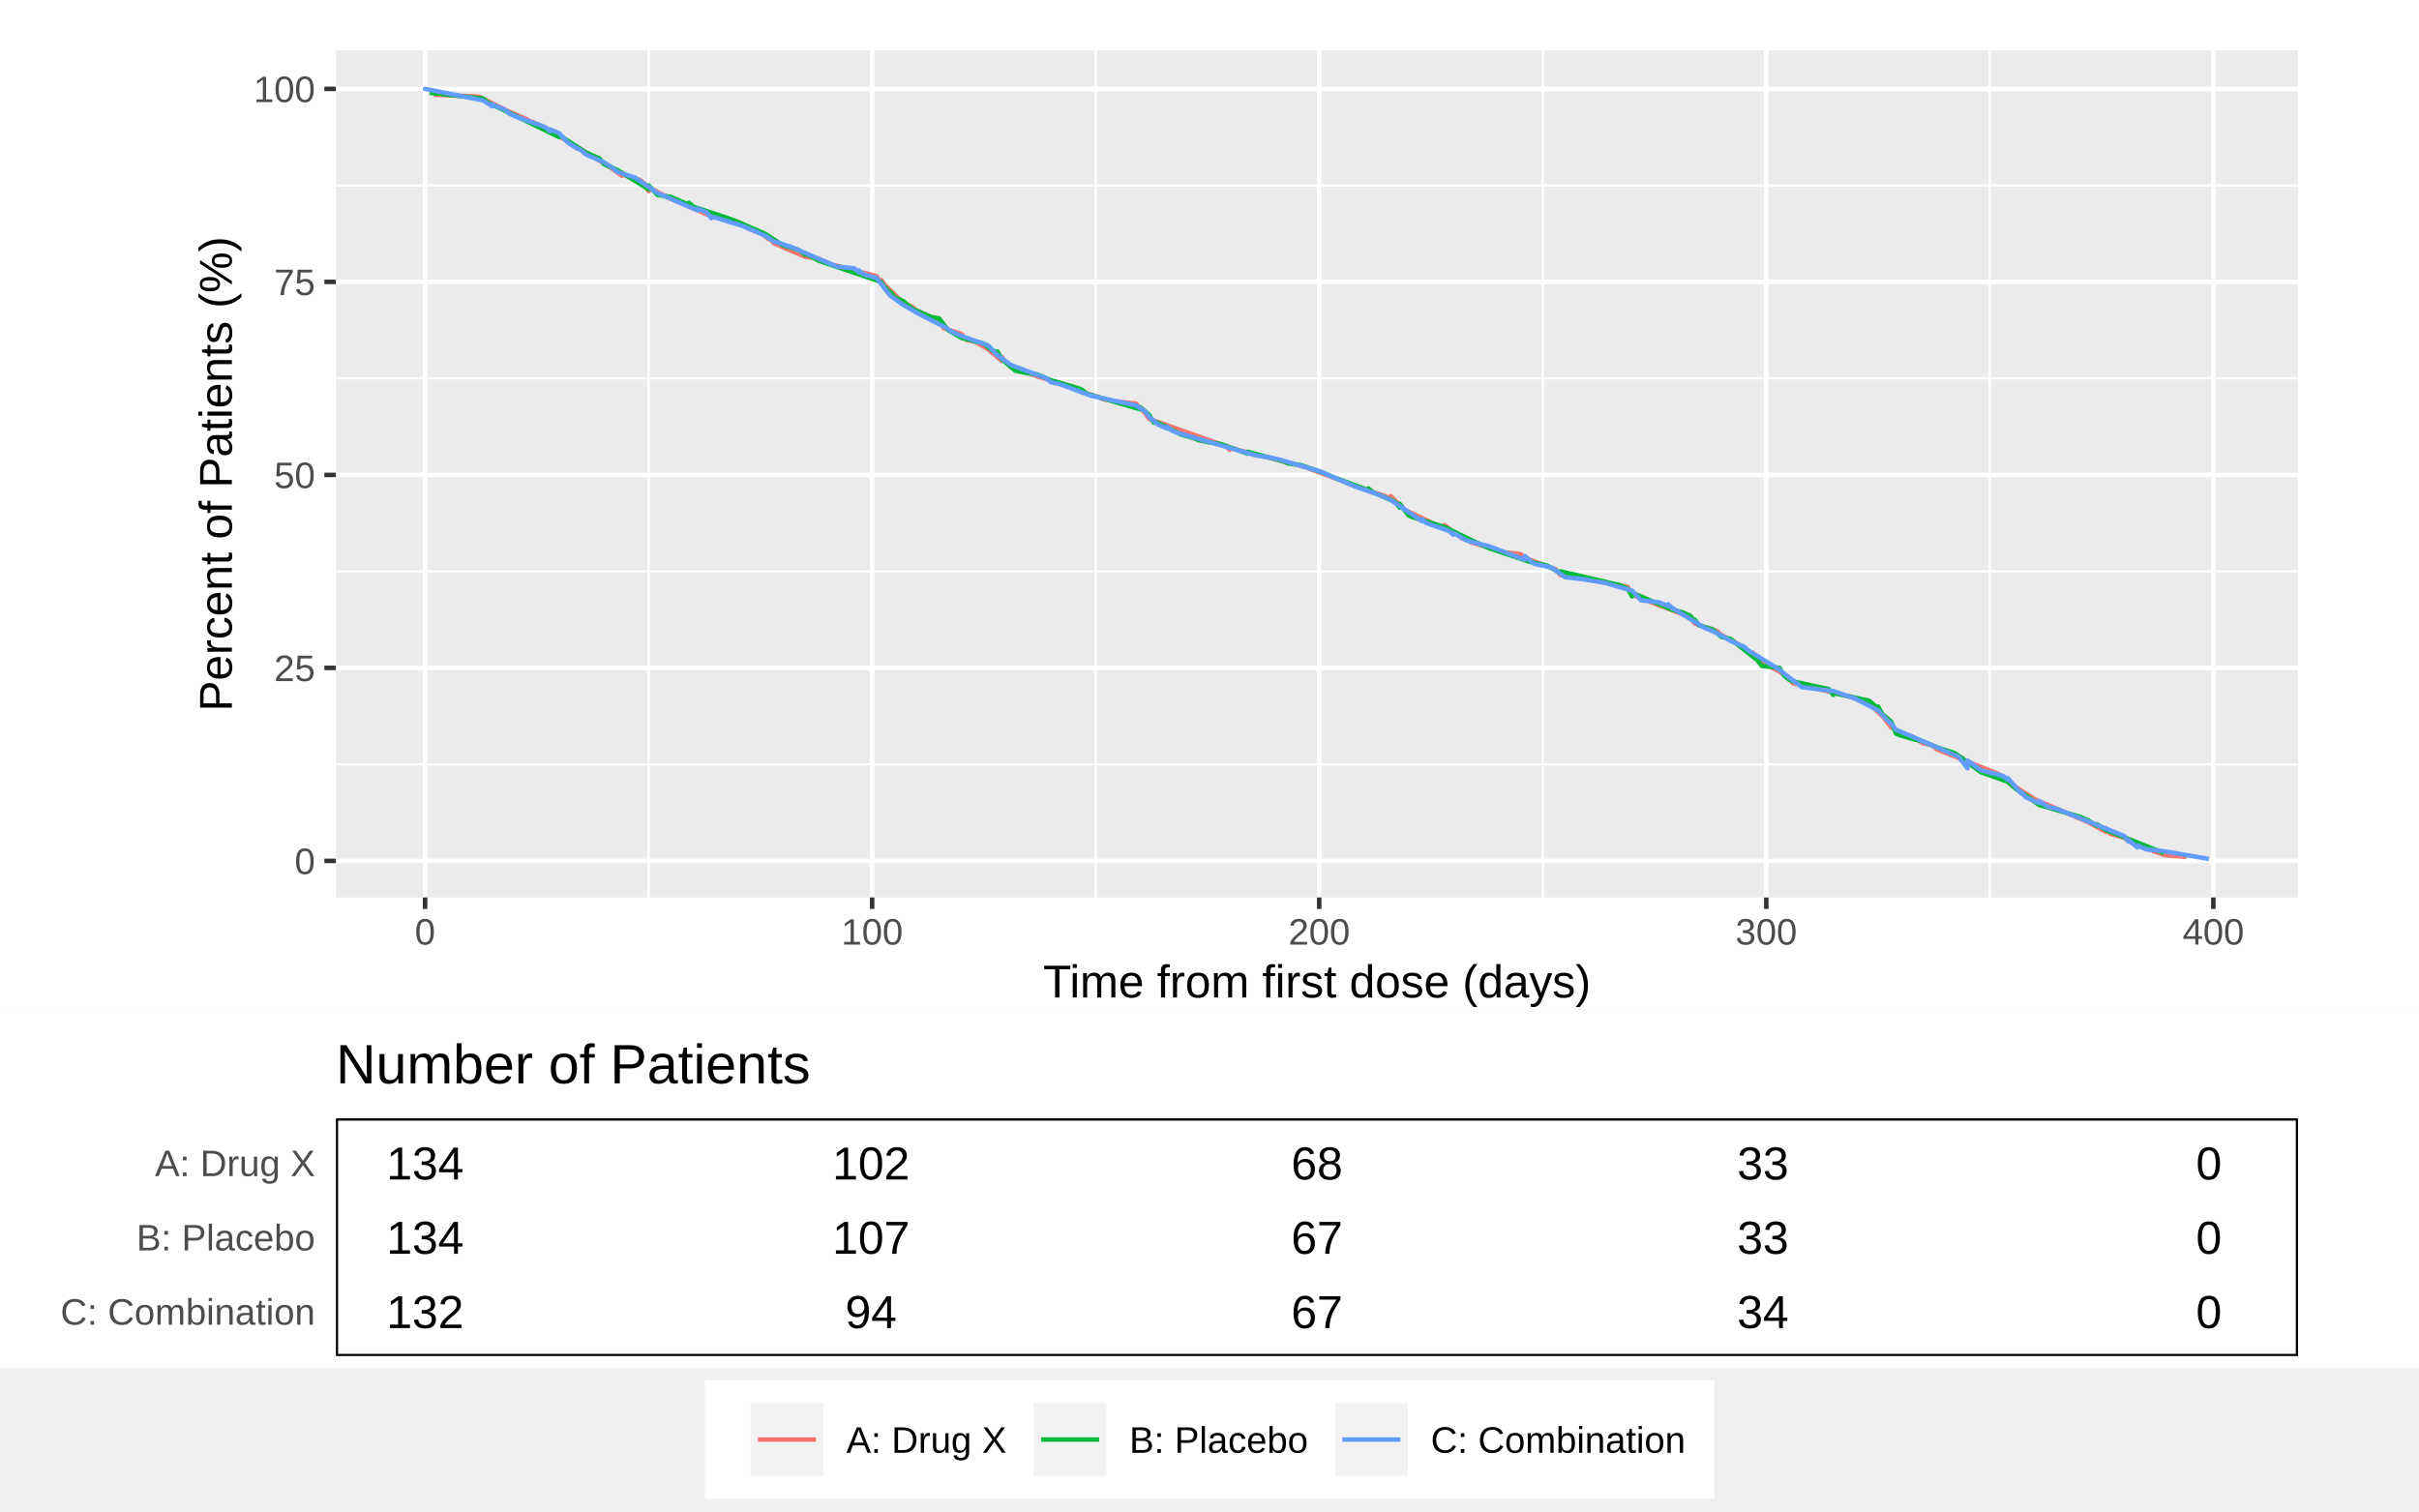
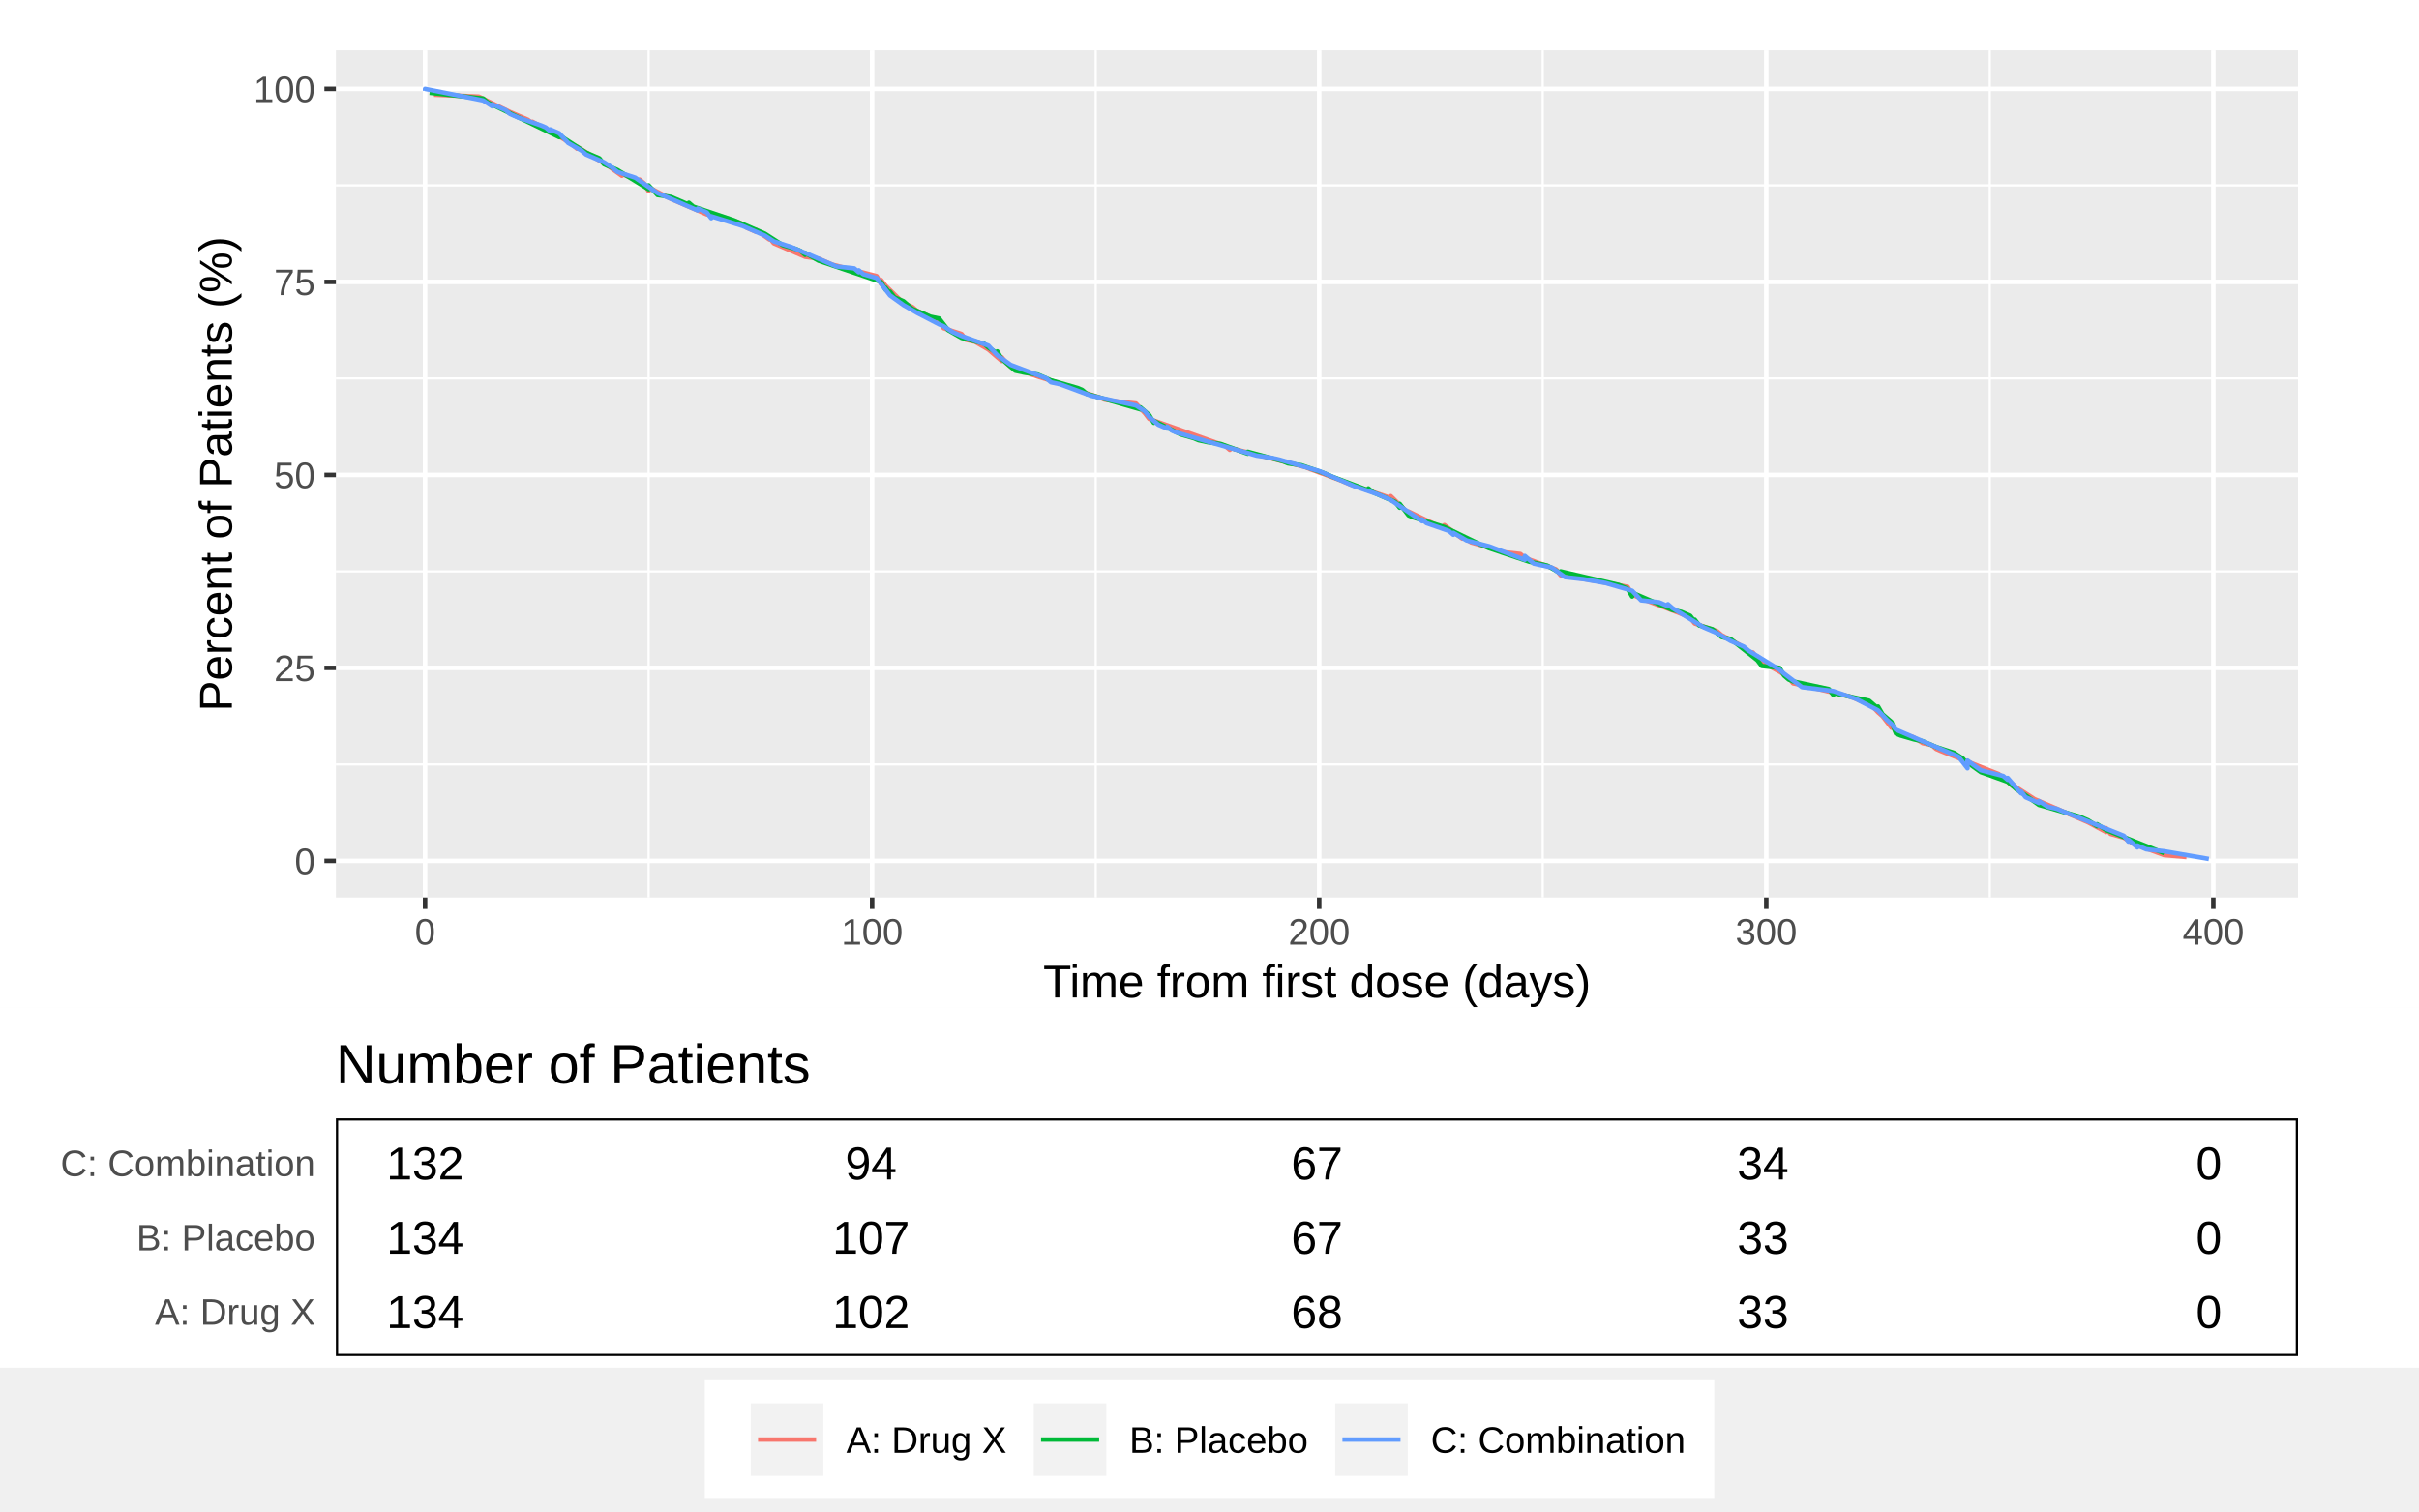
<svg xmlns="http://www.w3.org/2000/svg" class="svglite" width="576.00pt" height="360.00pt" viewBox="0 0 576.00 360.00">
  <defs>
    <style type="text/css">
    .svglite line, .svglite polyline, .svglite polygon, .svglite path, .svglite rect, .svglite circle {
      fill: none;
      stroke: #000000;
      stroke-linecap: round;
      stroke-linejoin: round;
      stroke-miterlimit: 10.00;
    }
    .svglite text {
      white-space: pre;
    }
  </style>
  </defs>
  <rect width="100%" height="100%" style="stroke: none; fill: none;" />
  <defs>
    <clipPath id="cpMC4wMHw1NzYuMDB8MC4wMHwzNjAuMDA=">
      <rect x="0.00" y="0.00" width="576.00" height="360.00" />
    </clipPath>
  </defs>
  <g clip-path="url(#cpMC4wMHw1NzYuMDB8MC4wMHwzNjAuMDA=)">
</g>
  <defs>
    <clipPath id="cpMC4wMHw1NzYuMDB8MC4wMHwyNDAuMDA=">
      <rect x="0.00" y="0.00" width="576.00" height="240.00" />
    </clipPath>
  </defs>
  <g clip-path="url(#cpMC4wMHw1NzYuMDB8MC4wMHwyNDAuMDA=)">
    <rect x="0.00" y="-0" width="576.00" height="240.00" style="stroke-width: 1.07; stroke: #FFFFFF; fill: #FFFFFF;" />
  </g>
  <g clip-path="url(#cpMC4wMHw1NzYuMDB8MC4wMHwzNjAuMDA=)">
</g>
  <defs>
    <clipPath id="cpNzkuOTh8NTQ3LjIwfDEyLjAwfDIxMy43NQ==">
      <rect x="79.98" y="12.00" width="467.22" height="201.75" />
    </clipPath>
  </defs>
  <g clip-path="url(#cpNzkuOTh8NTQ3LjIwfDEyLjAwfDIxMy43NQ==)">
    <rect x="79.98" y="12.00" width="467.22" height="201.75" style="stroke-width: 1.07; stroke: none; fill: #EBEBEB;" />
    <polyline points="79.98,182.06 547.20,182.06 " style="stroke-width: 0.53; stroke: #FFFFFF; stroke-linecap: butt;" />
    <polyline points="79.98,136.09 547.20,136.09 " style="stroke-width: 0.53; stroke: #FFFFFF; stroke-linecap: butt;" />
    <polyline points="79.98,90.12 547.20,90.12 " style="stroke-width: 0.53; stroke: #FFFFFF; stroke-linecap: butt;" />
    <polyline points="79.98,44.15 547.20,44.15 " style="stroke-width: 0.53; stroke: #FFFFFF; stroke-linecap: butt;" />
    <polyline points="154.45,213.75 154.45,12.00 " style="stroke-width: 0.53; stroke: #FFFFFF; stroke-linecap: butt;" />
    <polyline points="260.90,213.75 260.90,12.00 " style="stroke-width: 0.53; stroke: #FFFFFF; stroke-linecap: butt;" />
    <polyline points="367.35,213.75 367.35,12.00 " style="stroke-width: 0.53; stroke: #FFFFFF; stroke-linecap: butt;" />
    <polyline points="473.80,213.75 473.80,12.00 " style="stroke-width: 0.53; stroke: #FFFFFF; stroke-linecap: butt;" />
    <polyline points="79.98,205.04 547.20,205.04 " style="stroke-width: 1.07; stroke: #FFFFFF; stroke-linecap: butt;" />
    <polyline points="79.98,159.07 547.20,159.07 " style="stroke-width: 1.07; stroke: #FFFFFF; stroke-linecap: butt;" />
    <polyline points="79.98,113.11 547.20,113.11 " style="stroke-width: 1.07; stroke: #FFFFFF; stroke-linecap: butt;" />
    <polyline points="79.98,67.14 547.20,67.14 " style="stroke-width: 1.07; stroke: #FFFFFF; stroke-linecap: butt;" />
    <polyline points="79.98,21.17 547.20,21.17 " style="stroke-width: 1.07; stroke: #FFFFFF; stroke-linecap: butt;" />
    <polyline points="101.22,213.75 101.22,12.00 " style="stroke-width: 1.07; stroke: #FFFFFF; stroke-linecap: butt;" />
    <polyline points="207.67,213.75 207.67,12.00 " style="stroke-width: 1.07; stroke: #FFFFFF; stroke-linecap: butt;" />
    <polyline points="314.12,213.75 314.12,12.00 " style="stroke-width: 1.07; stroke: #FFFFFF; stroke-linecap: butt;" />
    <polyline points="420.58,213.75 420.58,12.00 " style="stroke-width: 1.07; stroke: #FFFFFF; stroke-linecap: butt;" />
    <polyline points="527.03,213.75 527.03,12.00 " style="stroke-width: 1.07; stroke: #FFFFFF; stroke-linecap: butt;" />
    <polyline points="103.35,22.55 114.00,23.01 121.45,26.69 125.71,28.53 126.77,29.44 126.77,28.99 134.22,33.12 136.35,34.50 137.41,35.42 137.41,34.96 144.87,39.56 148.06,41.86 148.06,41.40 152.32,43.24 152.32,42.78 153.38,43.69 154.45,45.53 154.45,44.61 159.77,47.37 168.29,51.05 175.74,52.89 176.80,53.35 177.87,54.27 180.00,55.19 180.00,54.73 183.19,57.03 183.19,56.57 184.25,57.94 191.71,61.16 194.90,61.62 197.03,62.54 198.09,63.00 208.74,65.76 209.80,67.60 209.80,66.68 210.87,68.06 215.12,72.19 217.25,73.11 218.32,74.03 220.45,74.95 223.64,76.79 223.64,76.33 224.71,78.17 228.96,79.55 230.03,80.93 232.16,81.39 235.35,83.23 238.54,85.98 238.54,85.07 239.61,86.44 240.67,87.36 241.74,87.82 247.06,89.66 254.51,91.96 257.71,93.34 261.96,94.72 263.03,95.18 266.22,95.64 270.48,96.10 272.61,98.40 273.67,99.78 291.77,106.21 292.83,107.13 292.83,106.67 310.93,111.27 312.00,111.73 319.45,114.48 320.51,114.94 321.58,115.40 331.16,118.62 331.16,118.16 335.41,122.30 335.41,121.84 343.93,125.98 343.93,125.06 348.19,128.28 348.19,127.82 350.32,129.19 356.71,131.03 357.77,131.49 362.03,131.95 363.09,132.87 370.54,135.63 371.61,137.01 380.12,138.39 387.58,139.77 388.64,141.61 390.77,142.53 400.35,146.20 402.48,147.12 403.54,148.50 408.87,150.34 409.93,151.26 414.19,153.56 415.25,154.48 417.38,155.86 417.38,155.40 418.45,156.78 418.45,156.32 419.51,158.15 419.51,157.69 423.77,159.99 425.90,161.37 426.96,162.75 429.09,163.21 440.80,165.97 445.06,167.81 445.06,167.35 447.19,169.65 448.25,170.57 450.38,173.32 450.38,172.86 451.45,174.24 455.70,175.62 457.83,177.00 459.96,177.46 461.03,178.38 462.09,178.84 475.93,184.36 479.12,187.11 479.12,186.65 480.19,187.57 484.45,190.33 491.90,193.55 492.96,194.01 495.09,194.93 497.22,195.85 501.48,198.15 501.48,197.23 502.54,198.61 505.74,199.52 507.87,200.90 515.32,203.66 520.64,204.12 " style="stroke-width: 1.07; stroke: #F8766D; stroke-linecap: butt;" />
    <polyline points="102.29,22.09 115.06,23.47 116.12,24.39 133.16,32.66 133.16,32.20 135.29,33.58 139.54,36.34 141.67,37.26 142.74,37.72 143.80,39.10 147.00,40.48 154.45,45.07 154.45,44.15 156.58,46.45 159.77,46.91 161.90,47.83 164.03,48.75 164.03,48.29 165.09,49.21 174.67,52.43 182.12,55.65 186.38,58.40 189.58,59.32 190.64,59.78 191.71,60.70 191.71,60.24 194.90,62.08 209.80,67.14 210.87,68.98 210.87,68.52 211.93,69.90 211.93,69.44 213.00,70.82 214.06,71.28 215.12,71.73 217.25,73.57 221.51,75.41 223.64,75.87 225.77,78.63 228.96,80.47 234.29,81.85 235.35,82.77 237.48,84.15 237.48,83.69 238.54,85.53 241.74,88.28 243.87,88.74 247.06,89.20 250.25,90.58 256.64,92.42 257.71,92.88 258.77,93.80 271.54,97.48 271.54,97.02 273.67,98.86 274.74,100.69 274.74,100.23 281.12,103.45 284.32,104.37 285.38,104.83 287.51,105.29 290.71,105.75 297.09,108.05 297.09,107.59 305.61,109.89 306.67,110.35 309.87,110.81 315.19,112.65 317.32,113.57 325.83,116.78 325.83,116.32 326.90,117.24 332.22,119.54 333.29,120.92 333.29,120.46 333.29,120.00 334.35,121.38 335.41,122.76 336.48,123.22 343.93,125.52 352.45,129.65 354.58,130.57 364.16,133.79 368.41,134.71 371.61,136.55 371.61,136.09 385.45,139.31 387.58,140.23 388.64,142.07 388.64,141.15 398.22,145.28 400.35,145.74 402.48,146.66 403.54,148.04 403.54,147.58 404.61,148.96 407.80,149.88 409.93,151.72 412.06,152.18 418.45,157.23 419.51,158.61 423.77,159.07 424.83,160.91 425.90,161.83 426.96,162.29 435.48,164.13 436.54,165.51 436.54,165.05 445.06,166.89 447.19,168.73 447.19,168.27 448.25,170.11 449.32,171.03 450.38,171.94 451.45,174.70 452.51,175.16 455.70,176.08 457.83,176.54 461.03,177.92 465.29,179.30 467.41,180.68 468.48,182.06 468.48,181.60 471.67,183.90 478.06,186.19 480.19,188.03 482.32,189.41 485.51,191.71 495.09,194.47 497.22,195.39 499.35,196.77 499.35,196.31 501.48,197.69 515.32,203.20 " style="stroke-width: 1.07; stroke: #00BA38; stroke-linecap: butt;" />
    <polyline points="101.22,21.63 101.22,21.17 115.06,23.93 117.19,25.31 117.19,24.85 119.32,25.77 120.38,26.23 121.45,27.15 122.51,27.61 123.58,28.07 128.90,29.90 129.96,30.36 131.03,31.28 131.03,30.82 133.16,31.74 135.29,34.04 138.48,35.88 139.54,36.80 142.74,38.18 143.80,38.64 145.93,40.02 147.00,40.94 151.25,42.32 156.58,45.99 166.16,50.13 166.16,49.67 168.29,50.59 169.35,51.97 169.35,51.51 176.80,53.81 182.12,56.11 184.25,57.48 188.51,58.86 199.16,63.46 203.41,63.92 204.48,64.84 204.48,64.38 205.54,65.30 208.74,66.22 211.93,70.36 215.12,72.65 218.32,74.49 223.64,77.25 224.71,77.71 226.83,79.09 228.96,80.01 235.35,82.31 237.48,84.61 240.67,86.90 249.19,90.12 250.25,91.04 252.38,91.50 259.83,94.26 270.48,96.56 272.61,97.94 273.67,99.32 275.80,101.15 277.93,102.07 277.93,101.61 279.00,102.53 280.06,102.99 283.25,103.91 299.22,108.51 302.41,108.97 304.54,109.43 314.12,112.19 316.25,113.11 318.38,114.03 322.64,115.86 327.96,117.70 331.16,119.08 338.61,124.14 338.61,123.68 339.67,124.60 345.00,126.44 346.06,127.36 346.06,126.90 349.25,128.73 354.58,130.11 363.09,133.33 363.09,132.41 365.22,134.25 369.48,135.17 372.67,137.47 376.93,137.93 382.25,138.85 388.64,140.69 390.77,142.98 395.03,143.44 397.16,144.36 397.16,143.90 398.22,144.82 405.67,149.42 408.87,150.80 412.06,152.64 413.12,153.10 415.25,154.02 416.32,154.94 423.77,159.53 424.83,160.45 429.09,163.67 436.54,164.59 441.87,166.43 447.19,169.19 449.32,171.48 450.38,172.40 451.45,173.78 465.29,179.76 466.35,180.22 468.48,182.98 468.48,182.52 468.48,181.14 471.67,183.44 477.00,184.82 478.06,185.73 478.06,185.28 481.25,188.95 481.25,188.49 482.32,189.87 485.51,191.25 485.51,190.79 487.64,192.17 489.77,192.63 490.83,193.09 505.74,199.07 506.80,200.44 506.80,199.98 508.93,201.82 508.93,201.36 511.06,202.28 515.32,202.74 525.96,204.58 " style="stroke-width: 1.07; stroke: #619CFF; stroke-linecap: butt;" />
  </g>
  <g clip-path="url(#cpMC4wMHw1NzYuMDB8MC4wMHwzNjAuMDA=)">
    <text x="75.05" y="208.19" text-anchor="end" style="font-size: 8.80px;fill: #4D4D4D; font-family: &quot;Arial&quot;;" textLength="4.90px" lengthAdjust="spacingAndGlyphs">0</text>
    <text x="75.05" y="162.22" text-anchor="end" style="font-size: 8.80px;fill: #4D4D4D; font-family: &quot;Arial&quot;;" textLength="9.79px" lengthAdjust="spacingAndGlyphs">25</text>
    <text x="75.05" y="116.26" text-anchor="end" style="font-size: 8.80px;fill: #4D4D4D; font-family: &quot;Arial&quot;;" textLength="9.79px" lengthAdjust="spacingAndGlyphs">50</text>
    <text x="75.05" y="70.29" text-anchor="end" style="font-size: 8.80px;fill: #4D4D4D; font-family: &quot;Arial&quot;;" textLength="9.79px" lengthAdjust="spacingAndGlyphs">75</text>
    <text x="75.05" y="24.32" text-anchor="end" style="font-size: 8.80px;fill: #4D4D4D; font-family: &quot;Arial&quot;;" textLength="14.69px" lengthAdjust="spacingAndGlyphs">100</text>
    <polyline points="77.24,205.04 79.98,205.04 " style="stroke-width: 1.07; stroke: #333333; stroke-linecap: butt;" />
    <polyline points="77.24,159.07 79.98,159.07 " style="stroke-width: 1.07; stroke: #333333; stroke-linecap: butt;" />
    <polyline points="77.24,113.11 79.98,113.11 " style="stroke-width: 1.07; stroke: #333333; stroke-linecap: butt;" />
    <polyline points="77.24,67.14 79.98,67.14 " style="stroke-width: 1.07; stroke: #333333; stroke-linecap: butt;" />
    <polyline points="77.24,21.17 79.98,21.17 " style="stroke-width: 1.07; stroke: #333333; stroke-linecap: butt;" />
    <polyline points="101.22,216.49 101.22,213.75 " style="stroke-width: 1.07; stroke: #333333; stroke-linecap: butt;" />
    <polyline points="207.67,216.49 207.67,213.75 " style="stroke-width: 1.07; stroke: #333333; stroke-linecap: butt;" />
    <polyline points="314.12,216.49 314.12,213.75 " style="stroke-width: 1.07; stroke: #333333; stroke-linecap: butt;" />
    <polyline points="420.58,216.49 420.58,213.75 " style="stroke-width: 1.07; stroke: #333333; stroke-linecap: butt;" />
    <polyline points="527.03,216.49 527.03,213.75 " style="stroke-width: 1.07; stroke: #333333; stroke-linecap: butt;" />
    <text x="101.22" y="224.98" text-anchor="middle" style="font-size: 8.80px;fill: #4D4D4D; font-family: &quot;Arial&quot;;" textLength="4.90px" lengthAdjust="spacingAndGlyphs">0</text>
    <text x="207.67" y="224.98" text-anchor="middle" style="font-size: 8.80px;fill: #4D4D4D; font-family: &quot;Arial&quot;;" textLength="14.69px" lengthAdjust="spacingAndGlyphs">100</text>
    <text x="314.12" y="224.98" text-anchor="middle" style="font-size: 8.80px;fill: #4D4D4D; font-family: &quot;Arial&quot;;" textLength="14.69px" lengthAdjust="spacingAndGlyphs">200</text>
    <text x="420.58" y="224.98" text-anchor="middle" style="font-size: 8.80px;fill: #4D4D4D; font-family: &quot;Arial&quot;;" textLength="14.69px" lengthAdjust="spacingAndGlyphs">300</text>
    <text x="527.03" y="224.98" text-anchor="middle" style="font-size: 8.80px;fill: #4D4D4D; font-family: &quot;Arial&quot;;" textLength="14.69px" lengthAdjust="spacingAndGlyphs">400</text>
    <text x="313.59" y="237.58" text-anchor="middle" style="font-size: 11.00px; font-family: &quot;Arial&quot;;" textLength="130.44px" lengthAdjust="spacingAndGlyphs">Time from first dose (days)</text>
    <text transform="translate(55.21,112.88) rotate(-90)" text-anchor="middle" style="font-size: 11.00px; font-family: &quot;Arial&quot;;" textLength="113.16px" lengthAdjust="spacingAndGlyphs">Percent of Patients (%)</text>
  </g>
  <defs>
    <clipPath id="cpMC4wMHw1NzYuMDB8MjQwLjAwfDMyNS43MQ==">
      <rect x="0.00" y="240.00" width="576.00" height="85.71" />
    </clipPath>
  </defs>
  <g clip-path="url(#cpMC4wMHw1NzYuMDB8MjQwLjAwfDMyNS43MQ==)">
    <rect x="0.00" y="240.00" width="576.00" height="85.71" style="stroke-width: 1.07; stroke: #FFFFFF; fill: #FFFFFF;" />
  </g>
  <g clip-path="url(#cpMC4wMHw1NzYuMDB8MC4wMHwzNjAuMDA=)">
</g>
  <defs>
    <clipPath id="cpNzkuOTh8NTQ3LjIwfDI2Ni4zNnwzMjIuOTc=">
      <rect x="79.98" y="266.36" width="467.22" height="56.62" />
    </clipPath>
  </defs>
  <g clip-path="url(#cpNzkuOTh8NTQ3LjIwfDI2Ni4zNnwzMjIuOTc=)">
    <polyline points="154.31,322.97 154.31,266.36 " style="stroke-width: 0.53; stroke: #FFFFFF; stroke-linecap: butt;" />
    <polyline points="260.50,322.97 260.50,266.36 " style="stroke-width: 0.53; stroke: #FFFFFF; stroke-linecap: butt;" />
    <polyline points="366.68,322.97 366.68,266.36 " style="stroke-width: 0.53; stroke: #FFFFFF; stroke-linecap: butt;" />
    <polyline points="472.87,322.97 472.87,266.36 " style="stroke-width: 0.53; stroke: #FFFFFF; stroke-linecap: butt;" />
    <polyline points="79.98,312.36 547.20,312.36 " style="stroke-width: 1.07; stroke: #FFFFFF; stroke-linecap: butt;" />
    <polyline points="79.98,294.67 547.20,294.67 " style="stroke-width: 1.07; stroke: #FFFFFF; stroke-linecap: butt;" />
    <polyline points="79.98,276.97 547.20,276.97 " style="stroke-width: 1.07; stroke: #FFFFFF; stroke-linecap: butt;" />
    <polyline points="101.22,322.97 101.22,266.36 " style="stroke-width: 1.07; stroke: #FFFFFF; stroke-linecap: butt;" />
    <polyline points="207.41,322.97 207.41,266.36 " style="stroke-width: 1.07; stroke: #FFFFFF; stroke-linecap: butt;" />
    <polyline points="313.59,322.97 313.59,266.36 " style="stroke-width: 1.07; stroke: #FFFFFF; stroke-linecap: butt;" />
    <polyline points="419.78,322.97 419.78,266.36 " style="stroke-width: 1.07; stroke: #FFFFFF; stroke-linecap: butt;" />
    <polyline points="525.96,322.97 525.96,266.36 " style="stroke-width: 1.07; stroke: #FFFFFF; stroke-linecap: butt;" />
-     <text x="101.22" y="316.31" text-anchor="middle" style="font-size: 11.04px; font-family: &quot;Arial&quot;;" textLength="18.40px" lengthAdjust="spacingAndGlyphs">132</text>
-     <text x="207.41" y="316.31" text-anchor="middle" style="font-size: 11.04px; font-family: &quot;Arial&quot;;" textLength="12.27px" lengthAdjust="spacingAndGlyphs">94</text>
-     <text x="313.59" y="316.31" text-anchor="middle" style="font-size: 11.04px; font-family: &quot;Arial&quot;;" textLength="12.27px" lengthAdjust="spacingAndGlyphs">67</text>
-     <text x="419.78" y="316.31" text-anchor="middle" style="font-size: 11.04px; font-family: &quot;Arial&quot;;" textLength="12.27px" lengthAdjust="spacingAndGlyphs">34</text>
-     <text x="525.96" y="316.31" text-anchor="middle" style="font-size: 11.04px; font-family: &quot;Arial&quot;;" textLength="6.13px" lengthAdjust="spacingAndGlyphs">0</text>
+     <text x="101.22" y="280.92" text-anchor="middle" style="font-size: 11.04px; font-family: &quot;Arial&quot;;" textLength="18.40px" lengthAdjust="spacingAndGlyphs">132</text>
+     <text x="207.41" y="280.92" text-anchor="middle" style="font-size: 11.04px; font-family: &quot;Arial&quot;;" textLength="12.27px" lengthAdjust="spacingAndGlyphs">94</text>
+     <text x="313.59" y="280.92" text-anchor="middle" style="font-size: 11.04px; font-family: &quot;Arial&quot;;" textLength="12.27px" lengthAdjust="spacingAndGlyphs">67</text>
+     <text x="419.78" y="280.92" text-anchor="middle" style="font-size: 11.04px; font-family: &quot;Arial&quot;;" textLength="12.27px" lengthAdjust="spacingAndGlyphs">34</text>
+     <text x="525.96" y="280.92" text-anchor="middle" style="font-size: 11.04px; font-family: &quot;Arial&quot;;" textLength="6.13px" lengthAdjust="spacingAndGlyphs">0</text>
    <text x="101.22" y="298.62" text-anchor="middle" style="font-size: 11.04px; font-family: &quot;Arial&quot;;" textLength="18.40px" lengthAdjust="spacingAndGlyphs">134</text>
    <text x="207.41" y="298.62" text-anchor="middle" style="font-size: 11.04px; font-family: &quot;Arial&quot;;" textLength="18.40px" lengthAdjust="spacingAndGlyphs">107</text>
    <text x="313.59" y="298.62" text-anchor="middle" style="font-size: 11.04px; font-family: &quot;Arial&quot;;" textLength="12.27px" lengthAdjust="spacingAndGlyphs">67</text>
    <text x="419.78" y="298.62" text-anchor="middle" style="font-size: 11.04px; font-family: &quot;Arial&quot;;" textLength="12.27px" lengthAdjust="spacingAndGlyphs">33</text>
    <text x="525.96" y="298.62" text-anchor="middle" style="font-size: 11.04px; font-family: &quot;Arial&quot;;" textLength="6.13px" lengthAdjust="spacingAndGlyphs">0</text>
-     <text x="101.22" y="280.92" text-anchor="middle" style="font-size: 11.04px; font-family: &quot;Arial&quot;;" textLength="18.40px" lengthAdjust="spacingAndGlyphs">134</text>
-     <text x="207.41" y="280.92" text-anchor="middle" style="font-size: 11.04px; font-family: &quot;Arial&quot;;" textLength="18.40px" lengthAdjust="spacingAndGlyphs">102</text>
-     <text x="313.59" y="280.92" text-anchor="middle" style="font-size: 11.04px; font-family: &quot;Arial&quot;;" textLength="12.27px" lengthAdjust="spacingAndGlyphs">68</text>
-     <text x="419.78" y="280.92" text-anchor="middle" style="font-size: 11.04px; font-family: &quot;Arial&quot;;" textLength="12.27px" lengthAdjust="spacingAndGlyphs">33</text>
-     <text x="525.96" y="280.92" text-anchor="middle" style="font-size: 11.04px; font-family: &quot;Arial&quot;;" textLength="6.13px" lengthAdjust="spacingAndGlyphs">0</text>
+     <text x="101.22" y="316.31" text-anchor="middle" style="font-size: 11.04px; font-family: &quot;Arial&quot;;" textLength="18.40px" lengthAdjust="spacingAndGlyphs">134</text>
+     <text x="207.41" y="316.31" text-anchor="middle" style="font-size: 11.04px; font-family: &quot;Arial&quot;;" textLength="18.40px" lengthAdjust="spacingAndGlyphs">102</text>
+     <text x="313.59" y="316.31" text-anchor="middle" style="font-size: 11.04px; font-family: &quot;Arial&quot;;" textLength="12.27px" lengthAdjust="spacingAndGlyphs">68</text>
+     <text x="419.78" y="316.31" text-anchor="middle" style="font-size: 11.04px; font-family: &quot;Arial&quot;;" textLength="12.27px" lengthAdjust="spacingAndGlyphs">33</text>
+     <text x="525.96" y="316.31" text-anchor="middle" style="font-size: 11.04px; font-family: &quot;Arial&quot;;" textLength="6.13px" lengthAdjust="spacingAndGlyphs">0</text>
    <rect x="79.98" y="266.36" width="467.22" height="56.62" style="stroke-width: 1.07;" />
  </g>
  <g clip-path="url(#cpMC4wMHw1NzYuMDB8MC4wMHwzNjAuMDA=)">
-     <text x="75.05" y="315.51" text-anchor="end" style="font-size: 8.80px;fill: #4D4D4D; font-family: &quot;Arial&quot;;" textLength="60.65px" lengthAdjust="spacingAndGlyphs">C: Combination</text>
+     <text x="75.05" y="315.51" text-anchor="end" style="font-size: 8.80px;fill: #4D4D4D; font-family: &quot;Arial&quot;;" textLength="38.15px" lengthAdjust="spacingAndGlyphs">A: Drug X</text>
    <text x="75.05" y="297.82" text-anchor="end" style="font-size: 8.80px;fill: #4D4D4D; font-family: &quot;Arial&quot;;" textLength="42.57px" lengthAdjust="spacingAndGlyphs">B: Placebo</text>
-     <text x="75.05" y="280.12" text-anchor="end" style="font-size: 8.80px;fill: #4D4D4D; font-family: &quot;Arial&quot;;" textLength="38.15px" lengthAdjust="spacingAndGlyphs">A: Drug X</text>
+     <text x="75.05" y="280.12" text-anchor="end" style="font-size: 8.80px;fill: #4D4D4D; font-family: &quot;Arial&quot;;" textLength="60.65px" lengthAdjust="spacingAndGlyphs">C: Combination</text>
    <text x="79.98" y="258.02" style="font-size: 13.20px; font-family: &quot;Arial&quot;;" textLength="112.91px" lengthAdjust="spacingAndGlyphs">Number of Patients</text>
    <rect x="167.82" y="328.74" width="240.37" height="28.24" style="stroke-width: 1.07; stroke: none; fill: #FFFFFF;" />
    <rect x="178.77" y="334.22" width="17.28" height="17.28" style="stroke-width: 1.07; stroke: none; fill: #F2F2F2;" />
    <line x1="180.50" y1="342.86" x2="194.33" y2="342.86" style="stroke-width: 1.07; stroke: #F8766D; stroke-linecap: butt;" />
    <rect x="246.16" y="334.22" width="17.28" height="17.28" style="stroke-width: 1.07; stroke: none; fill: #F2F2F2;" />
    <line x1="247.89" y1="342.86" x2="261.72" y2="342.86" style="stroke-width: 1.07; stroke: #00BA38; stroke-linecap: butt;" />
    <rect x="317.93" y="334.22" width="17.28" height="17.28" style="stroke-width: 1.07; stroke: none; fill: #F2F2F2;" />
    <line x1="319.65" y1="342.86" x2="333.48" y2="342.86" style="stroke-width: 1.07; stroke: #619CFF; stroke-linecap: butt;" />
    <text x="201.53" y="346.01" style="font-size: 8.80px; font-family: &quot;Arial&quot;;" textLength="38.15px" lengthAdjust="spacingAndGlyphs">A: Drug X</text>
    <text x="268.92" y="346.01" style="font-size: 8.80px; font-family: &quot;Arial&quot;;" textLength="42.57px" lengthAdjust="spacingAndGlyphs">B: Placebo</text>
    <text x="340.69" y="346.01" style="font-size: 8.80px; font-family: &quot;Arial&quot;;" textLength="60.65px" lengthAdjust="spacingAndGlyphs">C: Combination</text>
  </g>
</svg>
